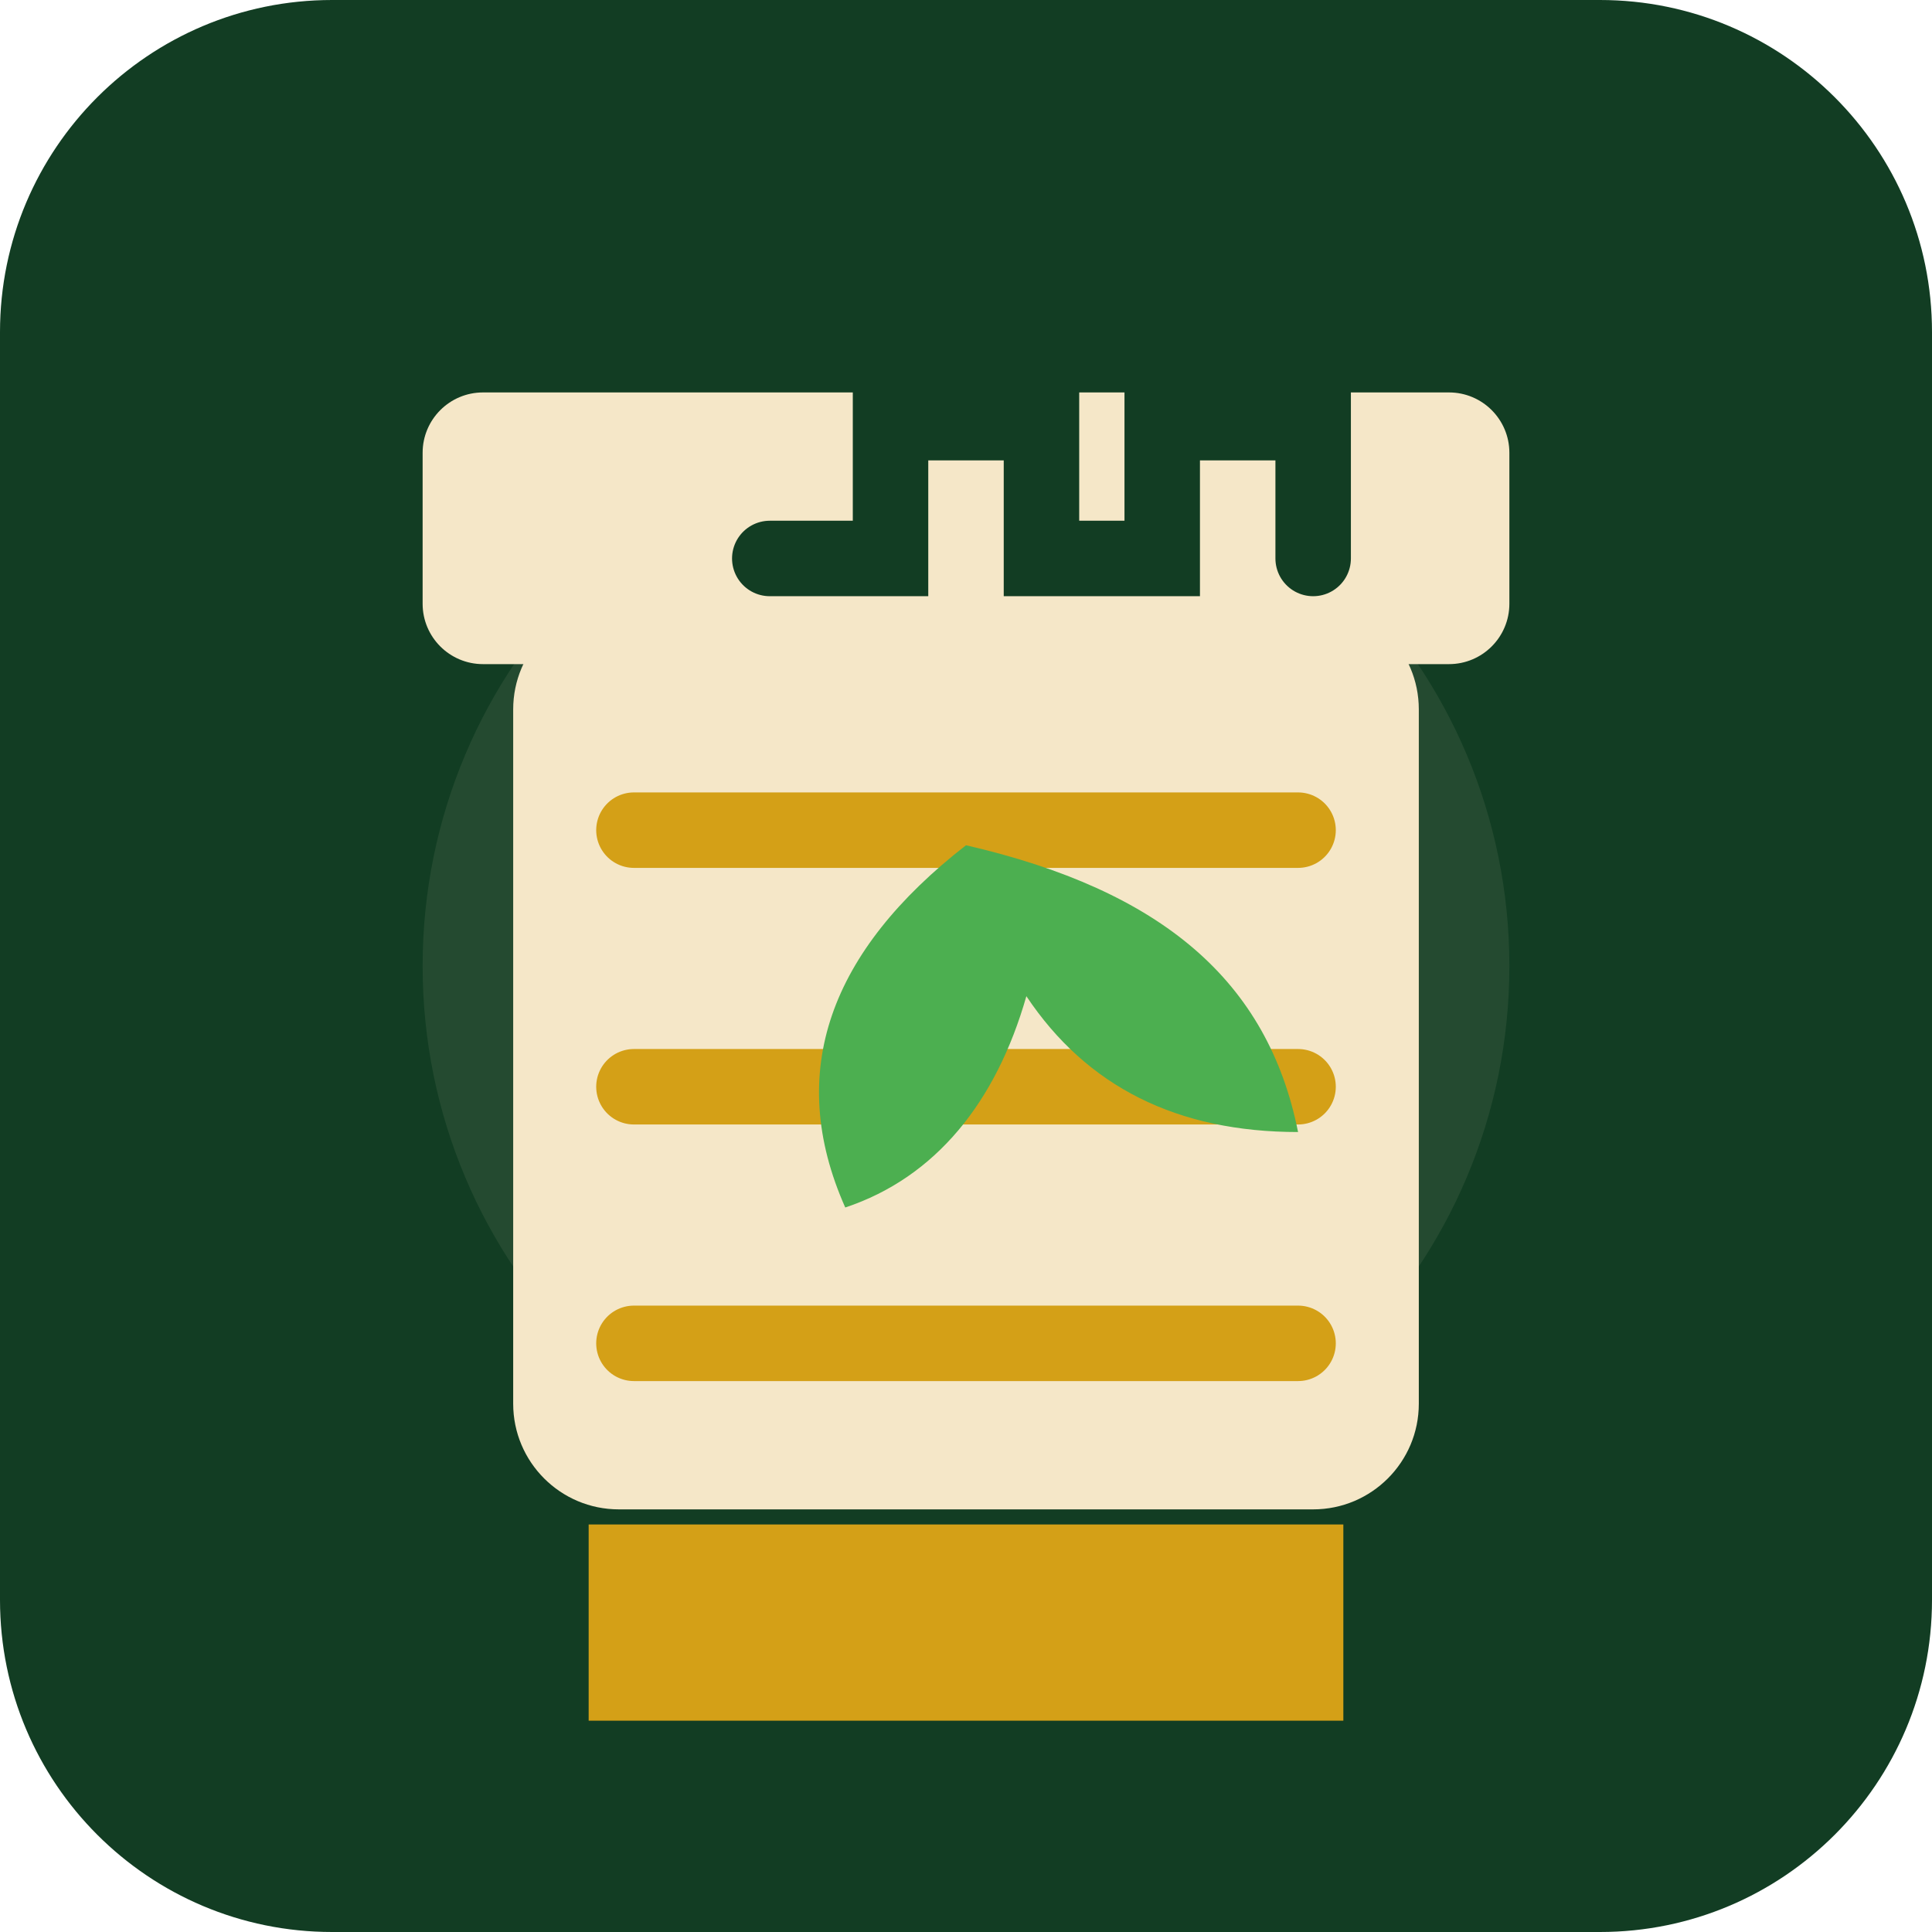
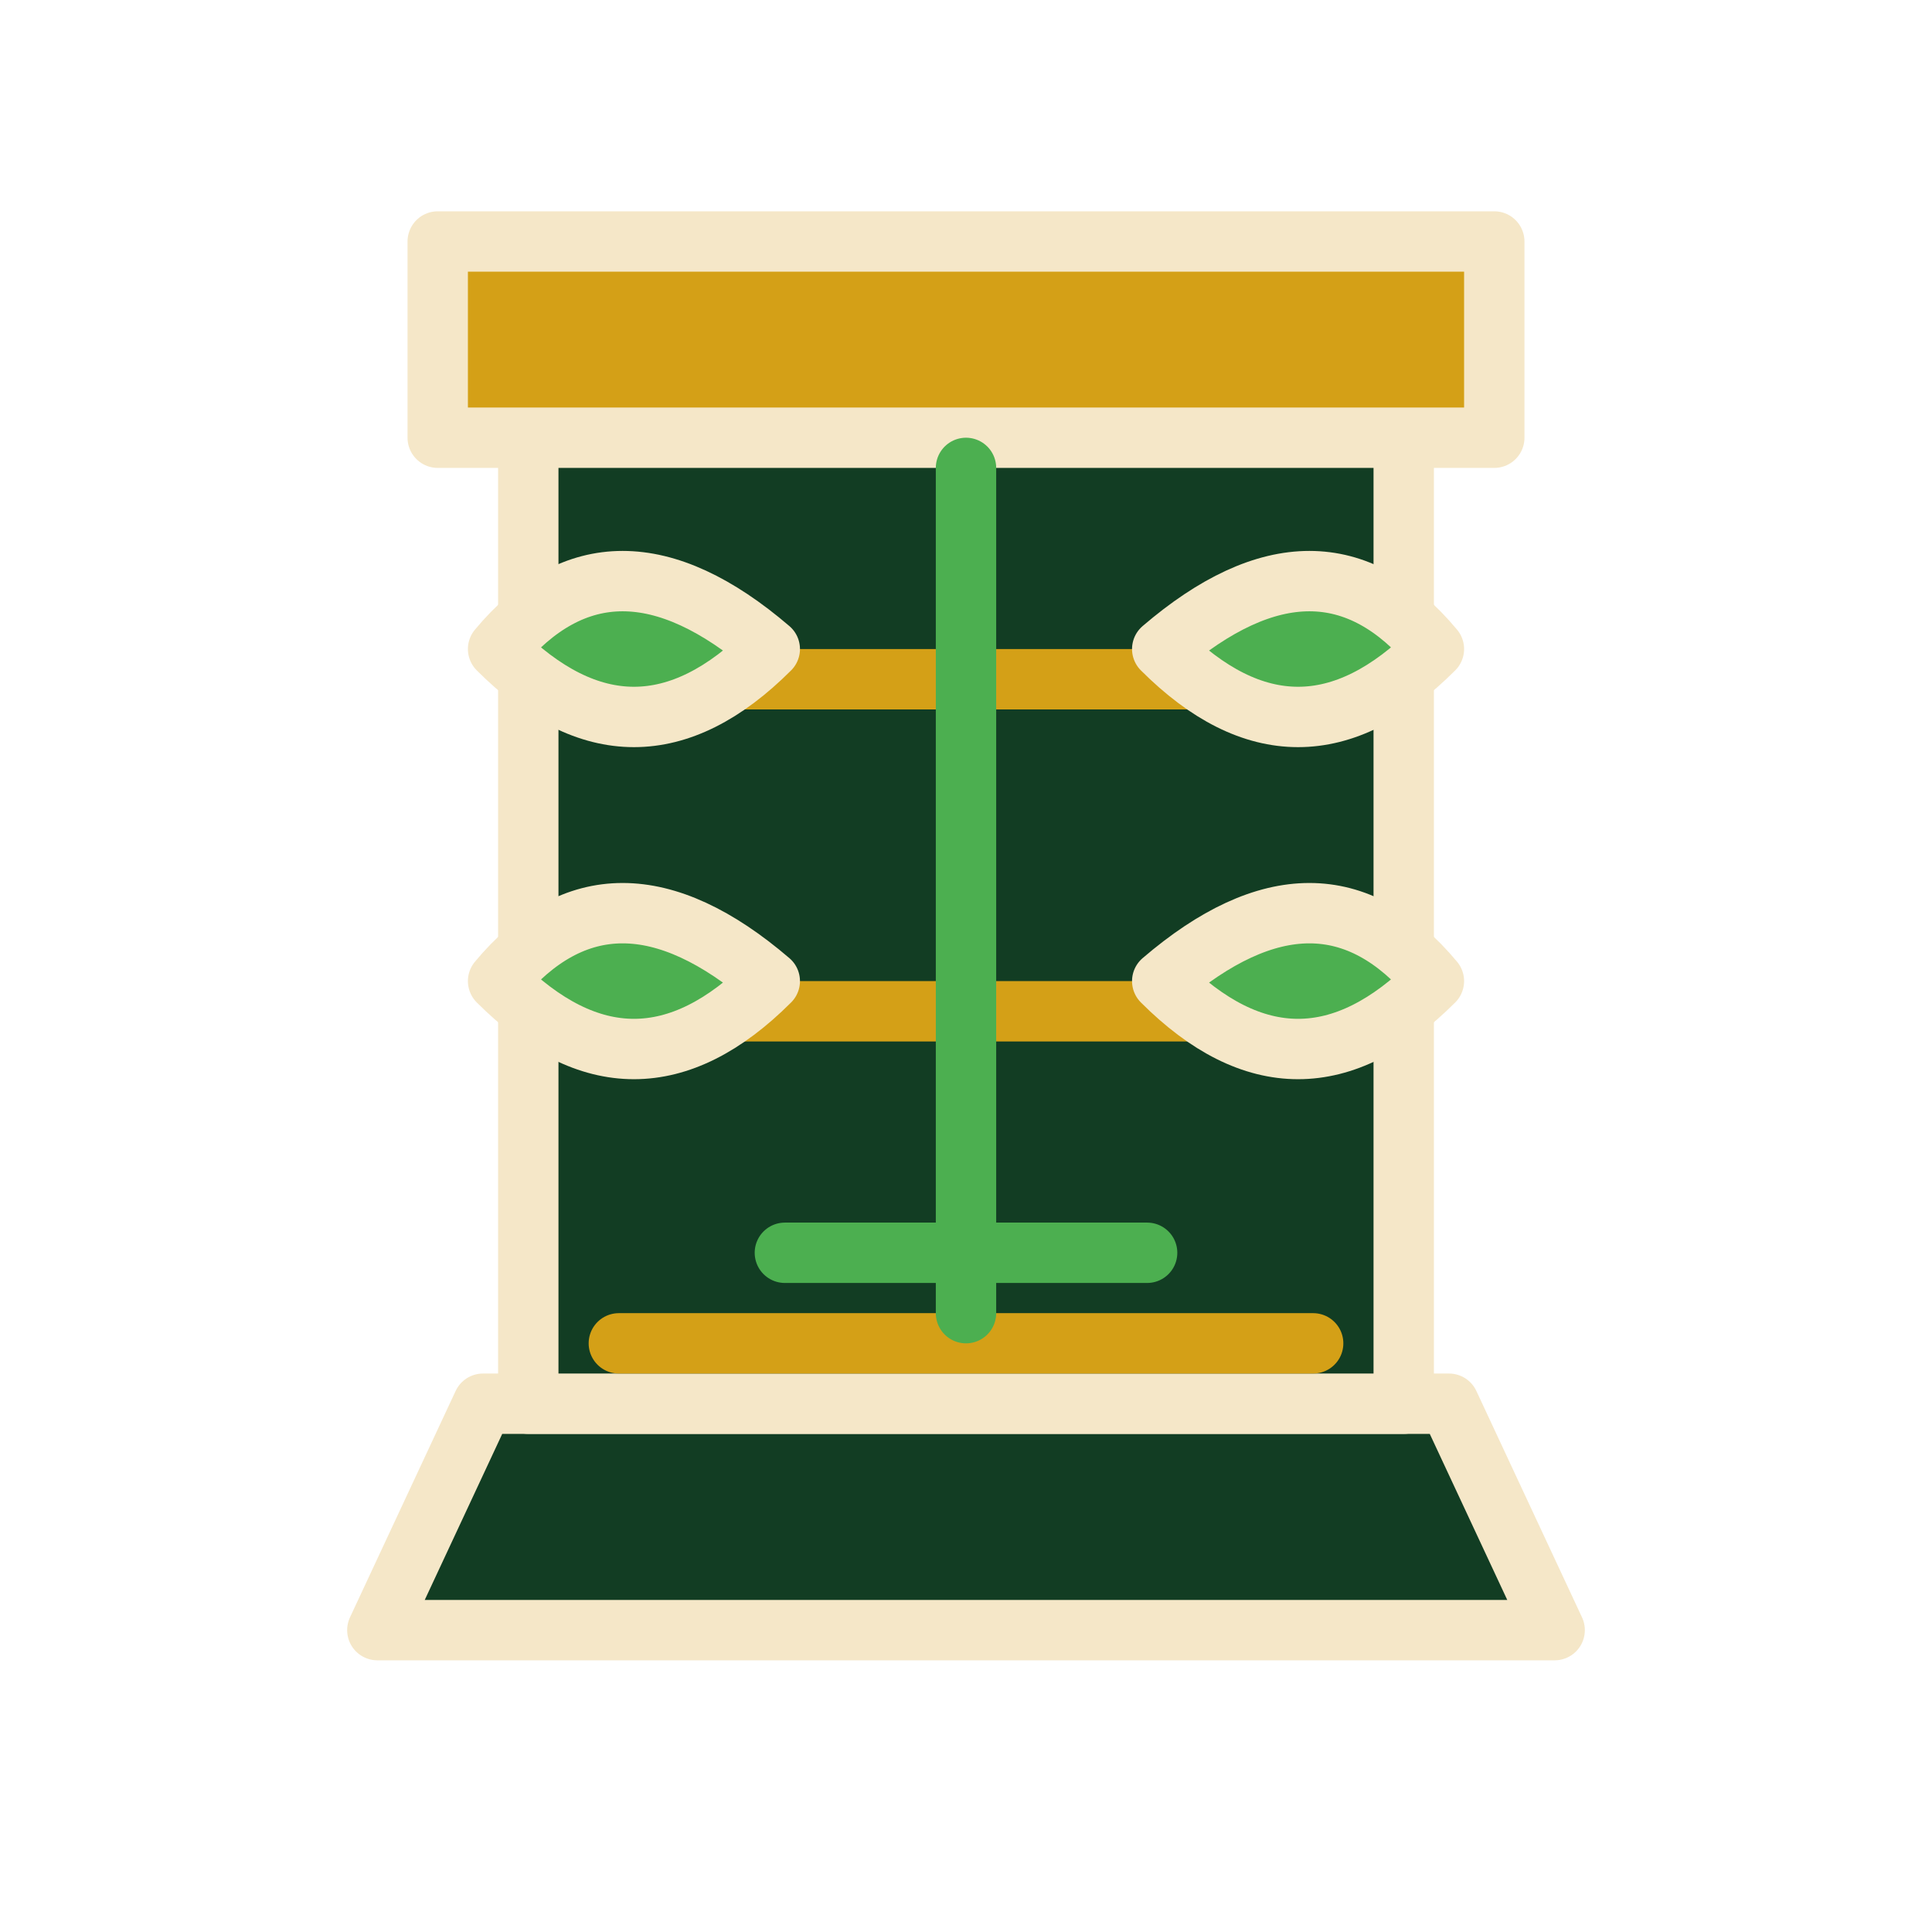
<svg xmlns="http://www.w3.org/2000/svg" viewBox="0 0 128 128">
-   <rect width="128" height="128" rx="22" fill="#123D23" />
-   <circle cx="64" cy="64" r="36" fill="#F5E7C8" opacity=".08" />
-   <rect x="34" y="40" width="60" height="60" rx="7" fill="#F5E7C8" />
-   <rect x="28" y="26" width="72" height="18" rx="4" fill="#F5E7C8" />
-   <rect x="39" y="101" width="50" height="13" fill="#D4A017" />
-   <path d="M42 55h44M42 72h44M42 89h44" stroke="#D4A017" stroke-width="5" stroke-linecap="round" />
-   <path d="M51 37h8v-9h10v9h8v-9h10v9" fill="none" stroke="#123D23" stroke-width="5" stroke-linecap="round" />
-   <path d="M64 56c-9 7-12 15-8 24 6-2 10-7 12-14 4 6 10 9 18 9-2-10-9-16-22-19Z" fill="#4CAF50" />
+   <g stroke="#F5E7C8" stroke-width="4" stroke-linecap="round" stroke-linejoin="round">
+     <path fill="#123D23" d="M25 108h78l-7-15H32z" />
+     <path fill="#123D23" d="M35 24h58v69H35z" />
+     <path fill="#D4A017" d="M29 16h70v13H29z" />
+     <path d="M41 45h46M41 67h46M41 89h46" fill="none" stroke="#D4A017" />
+     <path fill="#4CAF50" d="M51 43c-7-6-13-6-18 0 6 6 12 6 18 0zm0 22c-7-6-13-6-18 0 6 6 12 6 18 0zm26-22c7-6 13-6 18 0-6 6-12 6-18 0zm0 22c7-6 13-6 18 0-6 6-12 6-18 0z" />
+     <path d="M64 31v56M52 83h24" fill="none" stroke="#4CAF50" />
+   </g>
</svg>
